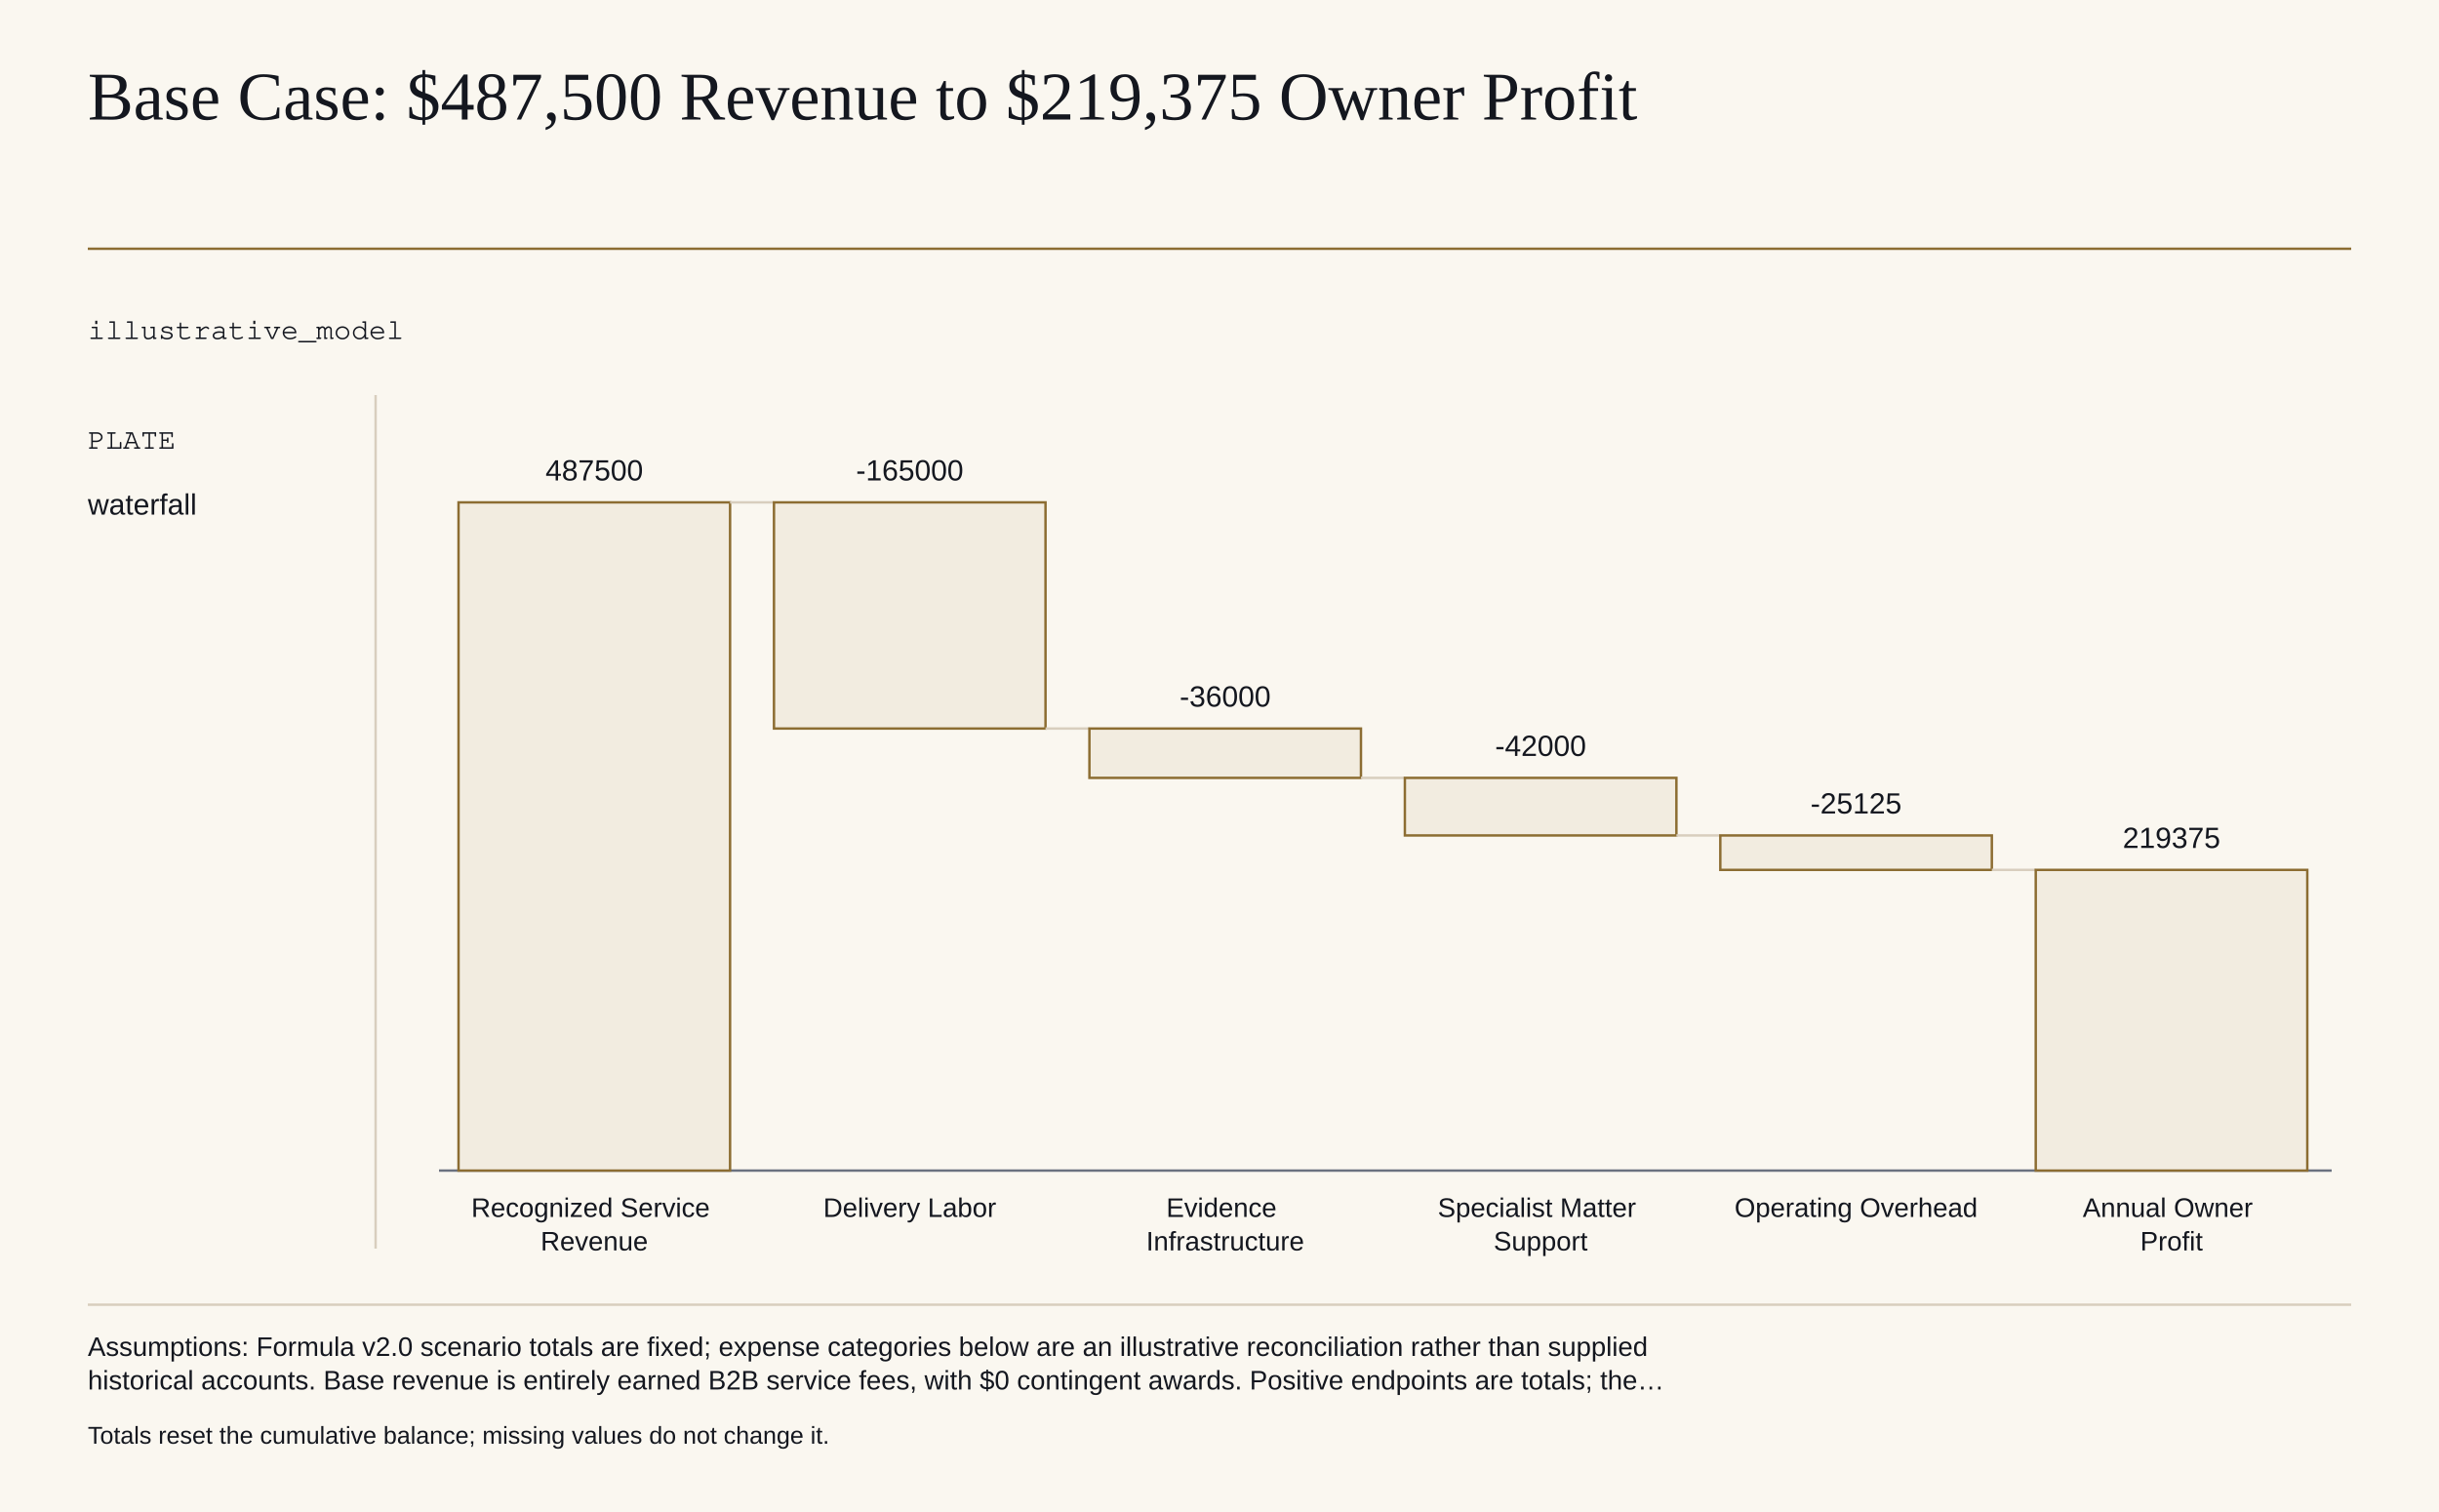
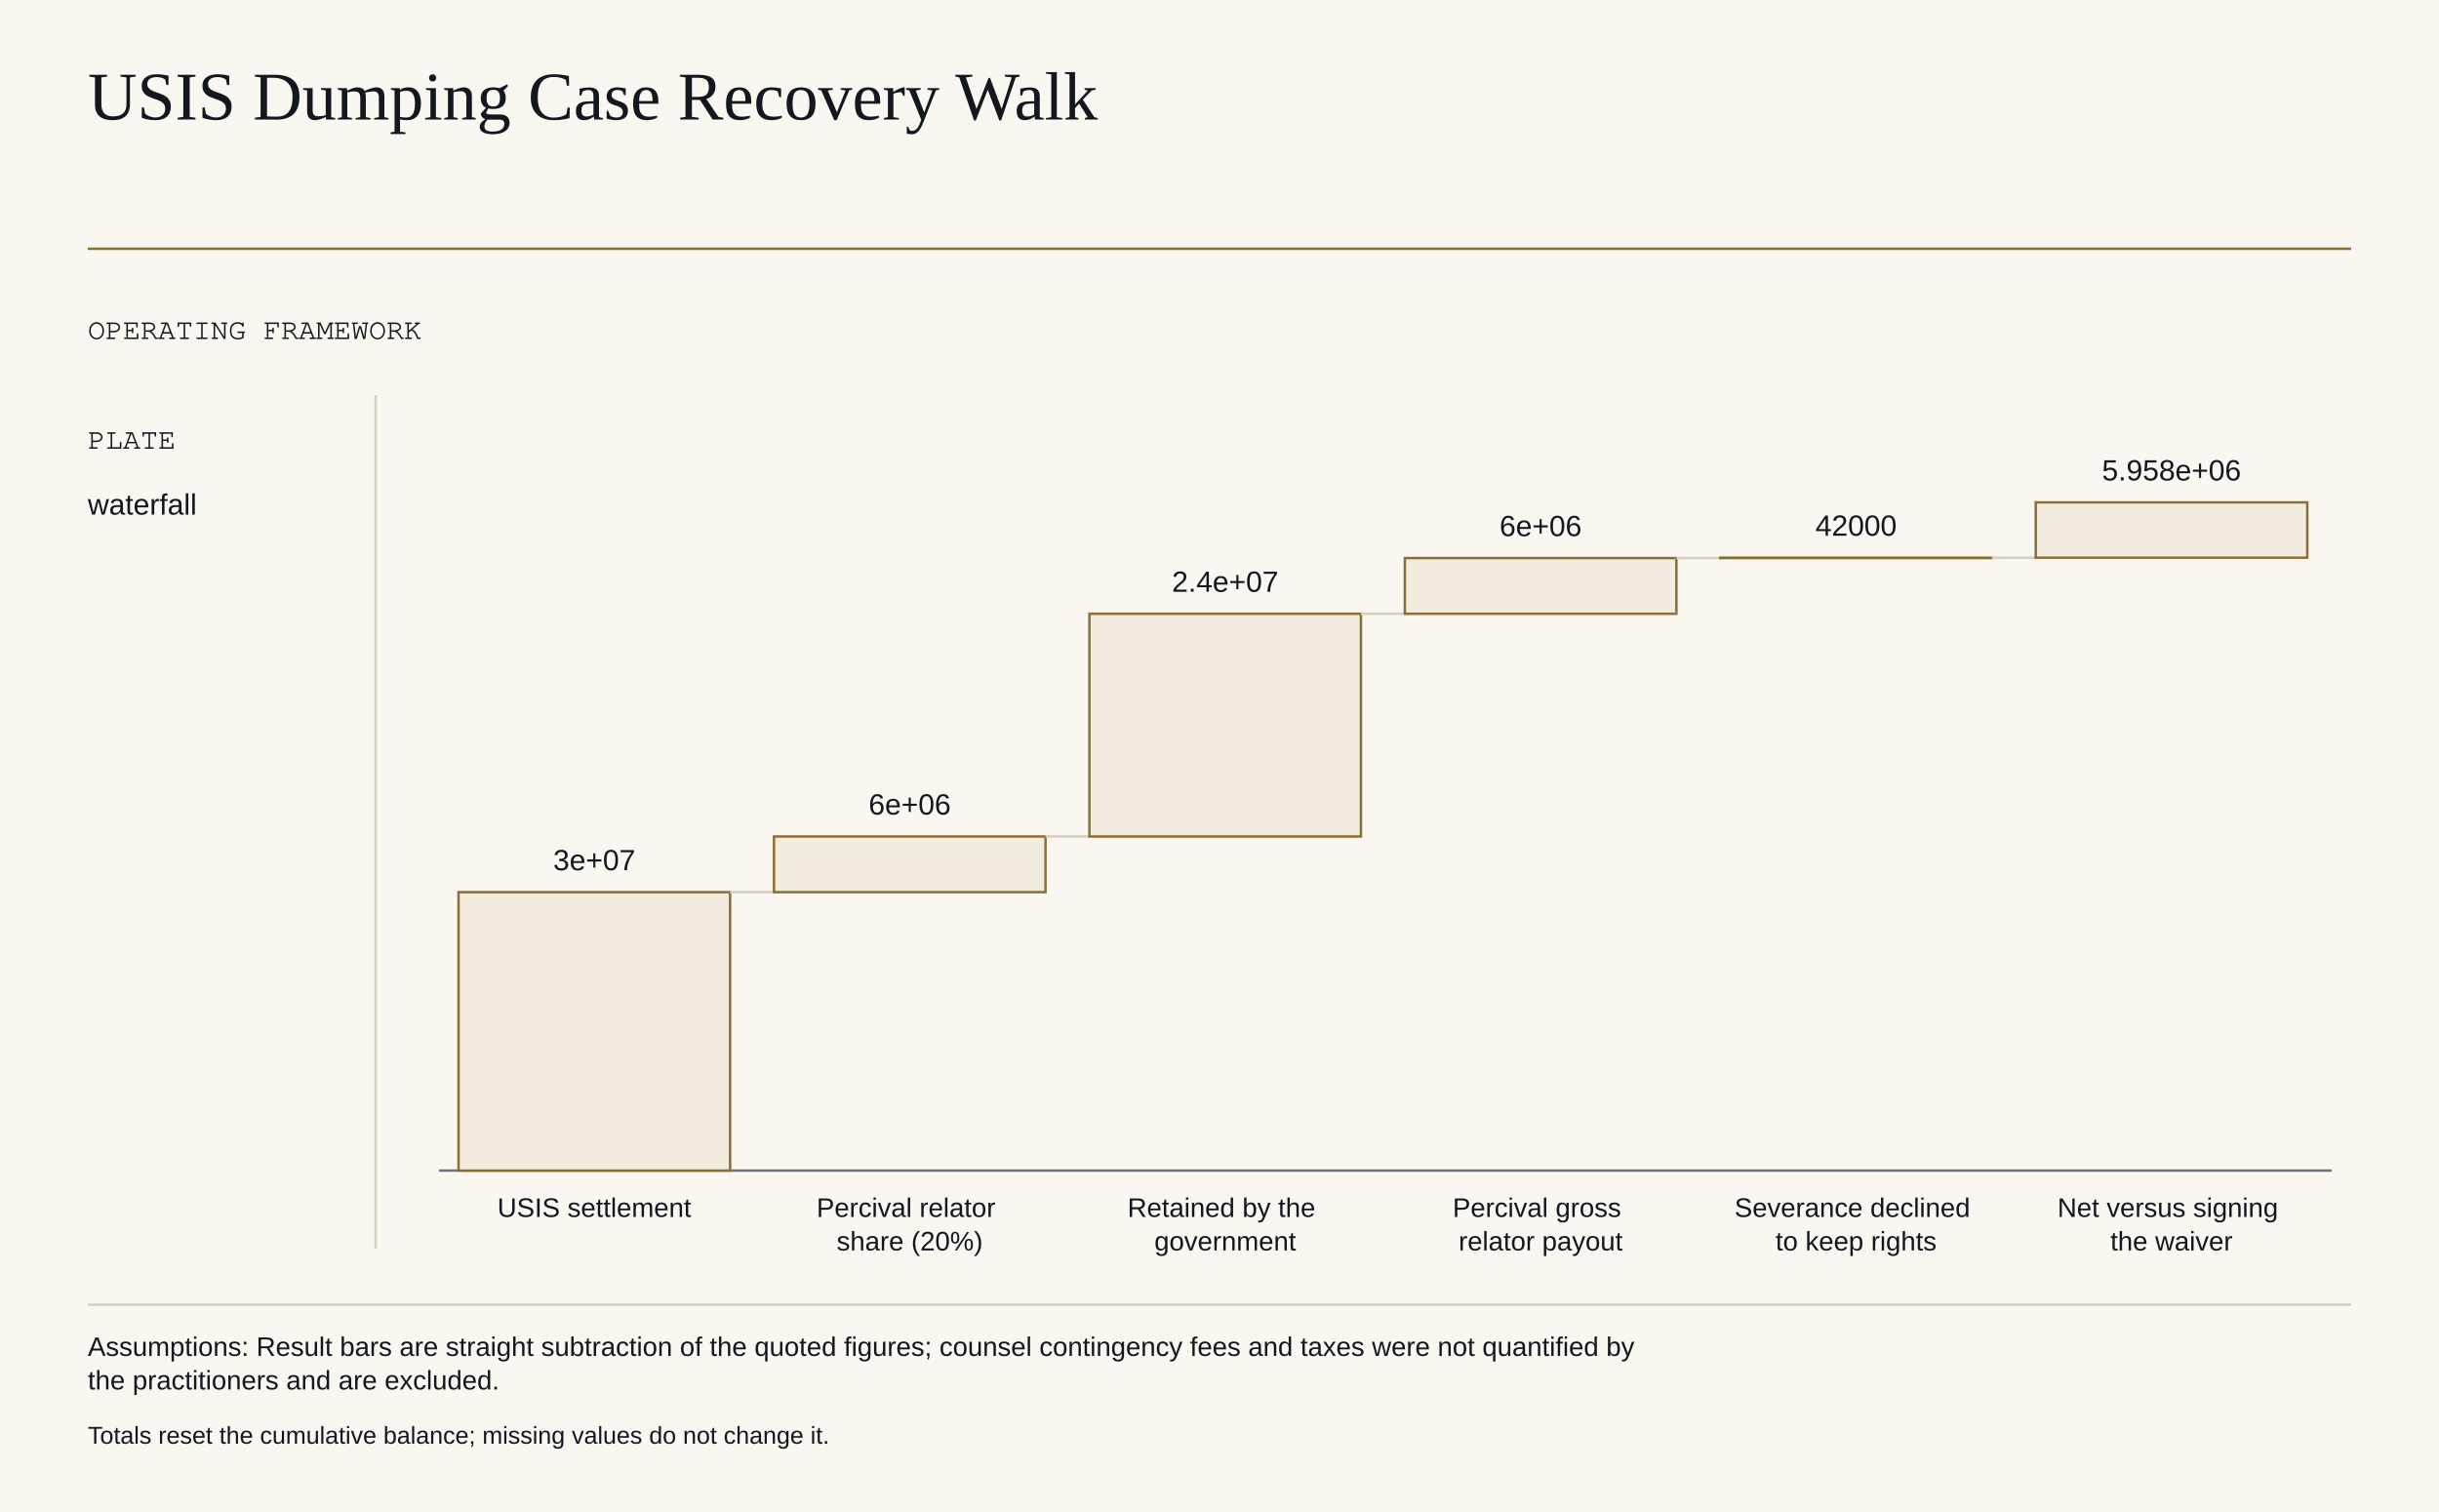
<svg xmlns="http://www.w3.org/2000/svg" viewBox="0 0 1000 620" role="img">
  <rect x="0" y="0" width="1000" height="620" fill="#FAF7F0" stroke="none" stroke-width="1" />
  <text x="36" y="49" font-family="Georgia, 'Times New Roman', serif" font-size="28" fill="#14171F" text-anchor="start" style="font-variant-numeric:tabular-nums">
-     <tspan x="36" dy="0">Base Case: $487,500 Revenue to $219,375 Owner Profit</tspan>
+     <tspan x="36" dy="0">USIS Dumping Case Recovery Walk</tspan>
  </text>
  <line x1="36" y1="102" x2="964" y2="102" stroke="#8C6D32" stroke-width="1" />
  <text x="36" y="139" font-family="Courier, monospace" font-size="12" fill="#14171F" text-anchor="start" style="font-variant-numeric:tabular-nums">
-     <tspan x="36" dy="0">illustrative_model</tspan>
+     <tspan x="36" dy="0">OPERATING FRAMEWORK</tspan>
  </text>
  <line x1="154" y1="162" x2="154" y2="512" stroke="#D8CEBE" stroke-width="1" />
  <text x="36" y="184" font-family="Courier, monospace" font-size="12" fill="#14171F" text-anchor="start" style="font-variant-numeric:tabular-nums">
    <tspan x="36" dy="0">PLATE</tspan>
  </text>
  <text x="36" y="211" font-family="Arial, Helvetica, sans-serif" font-size="12" fill="#14171F" text-anchor="start" style="font-variant-numeric:tabular-nums">
    <tspan x="36" dy="0">waterfall</tspan>
  </text>
  <line x1="180" y1="480.0" x2="956" y2="480.0" stroke="#6B7280" stroke-width="1" />
-   <rect x="188.0" y="206.0" width="111.333" height="274.0" fill="#F2ECE0" stroke="#8C6D32" stroke-width="1" />
-   <text x="243.667" y="197.0" font-family="Arial, Helvetica, sans-serif" font-size="12" fill="#14171F" text-anchor="middle" style="font-variant-numeric:tabular-nums">
-     <tspan x="243.667" dy="0">487500</tspan>
+   <rect x="188.0" y="365.833" width="111.333" height="114.167" fill="#F2ECE0" stroke="#8C6D32" stroke-width="1" />
+   <text x="243.667" y="356.833" font-family="Arial, Helvetica, sans-serif" font-size="12" fill="#14171F" text-anchor="middle" style="font-variant-numeric:tabular-nums">
+     <tspan x="243.667" dy="0">3e+07</tspan>
  </text>
  <text x="243.667" y="499" font-family="Arial, Helvetica, sans-serif" font-size="11" fill="#14171F" text-anchor="middle" style="font-variant-numeric:tabular-nums">
-     <tspan x="243.667" dy="0">Recognized Service</tspan>
-     <tspan x="243.667" dy="13.75">Revenue</tspan>
+     <tspan x="243.667" dy="0">USIS settlement</tspan>
  </text>
-   <line x1="299.333" y1="206.0" x2="317.333" y2="206.0" stroke="#D8CEBE" stroke-width="1" />
-   <rect x="317.333" y="206.0" width="111.333" height="92.738" fill="#F2ECE0" stroke="#8C6D32" stroke-width="1" />
-   <text x="373" y="197.0" font-family="Arial, Helvetica, sans-serif" font-size="12" fill="#14171F" text-anchor="middle" style="font-variant-numeric:tabular-nums">
-     <tspan x="373" dy="0">-165000</tspan>
+   <line x1="299.333" y1="365.833" x2="317.333" y2="365.833" stroke="#D8CEBE" stroke-width="1" />
+   <rect x="317.333" y="343.0" width="111.333" height="22.833" fill="#F2ECE0" stroke="#8C6D32" stroke-width="1" />
+   <text x="373" y="334.0" font-family="Arial, Helvetica, sans-serif" font-size="12" fill="#14171F" text-anchor="middle" style="font-variant-numeric:tabular-nums">
+     <tspan x="373" dy="0">6e+06</tspan>
  </text>
  <text x="373" y="499" font-family="Arial, Helvetica, sans-serif" font-size="11" fill="#14171F" text-anchor="middle" style="font-variant-numeric:tabular-nums">
-     <tspan x="373" dy="0">Delivery Labor</tspan>
+     <tspan x="373" dy="0">Percival relator</tspan>
+     <tspan x="373" dy="13.75">share (20%)</tspan>
  </text>
-   <line x1="428.667" y1="298.738" x2="446.667" y2="298.738" stroke="#D8CEBE" stroke-width="1" />
-   <rect x="446.667" y="298.738" width="111.333" height="20.234" fill="#F2ECE0" stroke="#8C6D32" stroke-width="1" />
-   <text x="502.333" y="289.738" font-family="Arial, Helvetica, sans-serif" font-size="12" fill="#14171F" text-anchor="middle" style="font-variant-numeric:tabular-nums">
-     <tspan x="502.333" dy="0">-36000</tspan>
+   <line x1="428.667" y1="343.0" x2="446.667" y2="343.0" stroke="#D8CEBE" stroke-width="1" />
+   <rect x="446.667" y="251.667" width="111.333" height="91.333" fill="#F2ECE0" stroke="#8C6D32" stroke-width="1" />
+   <text x="502.333" y="242.667" font-family="Arial, Helvetica, sans-serif" font-size="12" fill="#14171F" text-anchor="middle" style="font-variant-numeric:tabular-nums">
+     <tspan x="502.333" dy="0">2.4e+07</tspan>
  </text>
  <text x="502.333" y="499" font-family="Arial, Helvetica, sans-serif" font-size="11" fill="#14171F" text-anchor="middle" style="font-variant-numeric:tabular-nums">
-     <tspan x="502.333" dy="0">Evidence</tspan>
-     <tspan x="502.333" dy="13.75">Infrastructure</tspan>
+     <tspan x="502.333" dy="0">Retained by the</tspan>
+     <tspan x="502.333" dy="13.75">government</tspan>
  </text>
-   <line x1="558.0" y1="318.972" x2="576.0" y2="318.972" stroke="#D8CEBE" stroke-width="1" />
-   <rect x="576.0" y="318.972" width="111.333" height="23.606" fill="#F2ECE0" stroke="#8C6D32" stroke-width="1" />
-   <text x="631.667" y="309.972" font-family="Arial, Helvetica, sans-serif" font-size="12" fill="#14171F" text-anchor="middle" style="font-variant-numeric:tabular-nums">
-     <tspan x="631.667" dy="0">-42000</tspan>
+   <line x1="558.0" y1="251.667" x2="576.0" y2="251.667" stroke="#D8CEBE" stroke-width="1" />
+   <rect x="576.0" y="228.833" width="111.333" height="22.833" fill="#F2ECE0" stroke="#8C6D32" stroke-width="1" />
+   <text x="631.667" y="219.833" font-family="Arial, Helvetica, sans-serif" font-size="12" fill="#14171F" text-anchor="middle" style="font-variant-numeric:tabular-nums">
+     <tspan x="631.667" dy="0">6e+06</tspan>
  </text>
  <text x="631.667" y="499" font-family="Arial, Helvetica, sans-serif" font-size="11" fill="#14171F" text-anchor="middle" style="font-variant-numeric:tabular-nums">
-     <tspan x="631.667" dy="0">Specialist Matter</tspan>
-     <tspan x="631.667" dy="13.75">Support</tspan>
+     <tspan x="631.667" dy="0">Percival gross</tspan>
+     <tspan x="631.667" dy="13.75">relator payout</tspan>
  </text>
-   <line x1="687.333" y1="342.578" x2="705.333" y2="342.578" stroke="#D8CEBE" stroke-width="1" />
-   <rect x="705.333" y="342.578" width="111.333" height="14.122" fill="#F2ECE0" stroke="#8C6D32" stroke-width="1" />
-   <text x="761.0" y="333.578" font-family="Arial, Helvetica, sans-serif" font-size="12" fill="#14171F" text-anchor="middle" style="font-variant-numeric:tabular-nums">
-     <tspan x="761.0" dy="0">-25125</tspan>
+   <line x1="687.333" y1="228.833" x2="705.333" y2="228.833" stroke="#D8CEBE" stroke-width="1" />
+   <rect x="705.333" y="228.673" width="111.333" height="0.16" fill="#F2ECE0" stroke="#8C6D32" stroke-width="1" />
+   <text x="761.0" y="219.673" font-family="Arial, Helvetica, sans-serif" font-size="12" fill="#14171F" text-anchor="middle" style="font-variant-numeric:tabular-nums">
+     <tspan x="761.0" dy="0">42000</tspan>
  </text>
  <text x="761.0" y="499" font-family="Arial, Helvetica, sans-serif" font-size="11" fill="#14171F" text-anchor="middle" style="font-variant-numeric:tabular-nums">
-     <tspan x="761.0" dy="0">Operating Overhead</tspan>
+     <tspan x="761.0" dy="0">Severance declined</tspan>
+     <tspan x="761.0" dy="13.75">to keep rights</tspan>
  </text>
-   <line x1="816.667" y1="356.7" x2="834.667" y2="356.7" stroke="#D8CEBE" stroke-width="1" />
-   <rect x="834.667" y="356.7" width="111.333" height="123.3" fill="#F2ECE0" stroke="#8C6D32" stroke-width="1" />
-   <text x="890.333" y="347.7" font-family="Arial, Helvetica, sans-serif" font-size="12" fill="#14171F" text-anchor="middle" style="font-variant-numeric:tabular-nums">
-     <tspan x="890.333" dy="0">219375</tspan>
+   <line x1="816.667" y1="228.673" x2="834.667" y2="228.673" stroke="#D8CEBE" stroke-width="1" />
+   <rect x="834.667" y="206.0" width="111.333" height="22.673" fill="#F2ECE0" stroke="#8C6D32" stroke-width="1" />
+   <text x="890.333" y="197.0" font-family="Arial, Helvetica, sans-serif" font-size="12" fill="#14171F" text-anchor="middle" style="font-variant-numeric:tabular-nums">
+     <tspan x="890.333" dy="0">5.958e+06</tspan>
  </text>
  <text x="890.333" y="499" font-family="Arial, Helvetica, sans-serif" font-size="11" fill="#14171F" text-anchor="middle" style="font-variant-numeric:tabular-nums">
-     <tspan x="890.333" dy="0">Annual Owner</tspan>
-     <tspan x="890.333" dy="13.75">Profit</tspan>
+     <tspan x="890.333" dy="0">Net versus signing</tspan>
+     <tspan x="890.333" dy="13.75">the waiver</tspan>
  </text>
  <line x1="36" y1="535" x2="964" y2="535" stroke="#D8CEBE" stroke-width="1" />
  <text x="36" y="556" font-family="Arial, Helvetica, sans-serif" font-size="11" fill="#14171F" text-anchor="start" style="font-variant-numeric:tabular-nums">
-     <tspan x="36" dy="0">Assumptions: Formula v2.0 scenario totals are fixed; expense categories below are an illustrative reconciliation rather than supplied</tspan>
-     <tspan x="36" dy="13.75">historical accounts. Base revenue is entirely earned B2B service fees, with $0 contingent awards. Positive endpoints are totals; the…</tspan>
+     <tspan x="36" dy="0">Assumptions: Result bars are straight subtraction of the quoted figures; counsel contingency fees and taxes were not quantified by</tspan>
+     <tspan x="36" dy="13.75">the practitioners and are excluded.</tspan>
  </text>
  <text x="36" y="592" font-family="Arial, Helvetica, sans-serif" font-size="10" fill="#14171F" text-anchor="start" style="font-variant-numeric:tabular-nums">
    <tspan x="36" dy="0">Totals reset the cumulative balance; missing values do not change it.</tspan>
  </text>
</svg>
